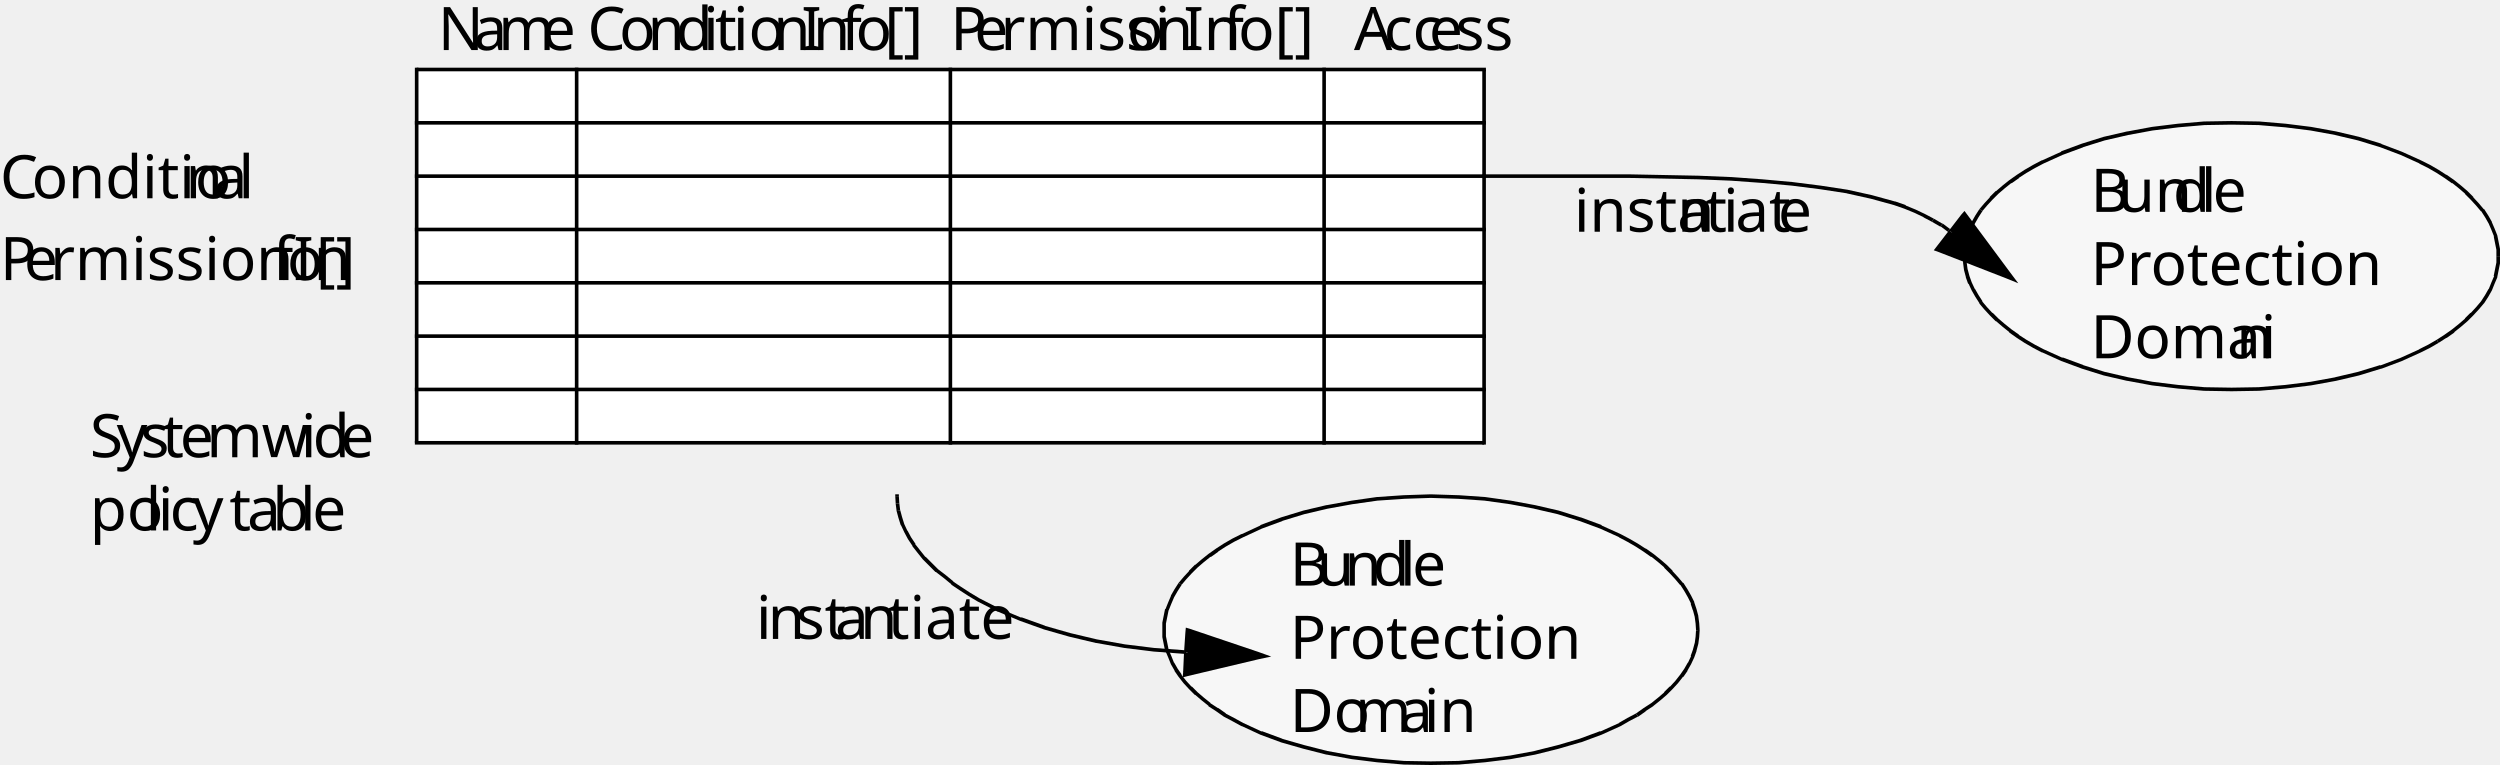
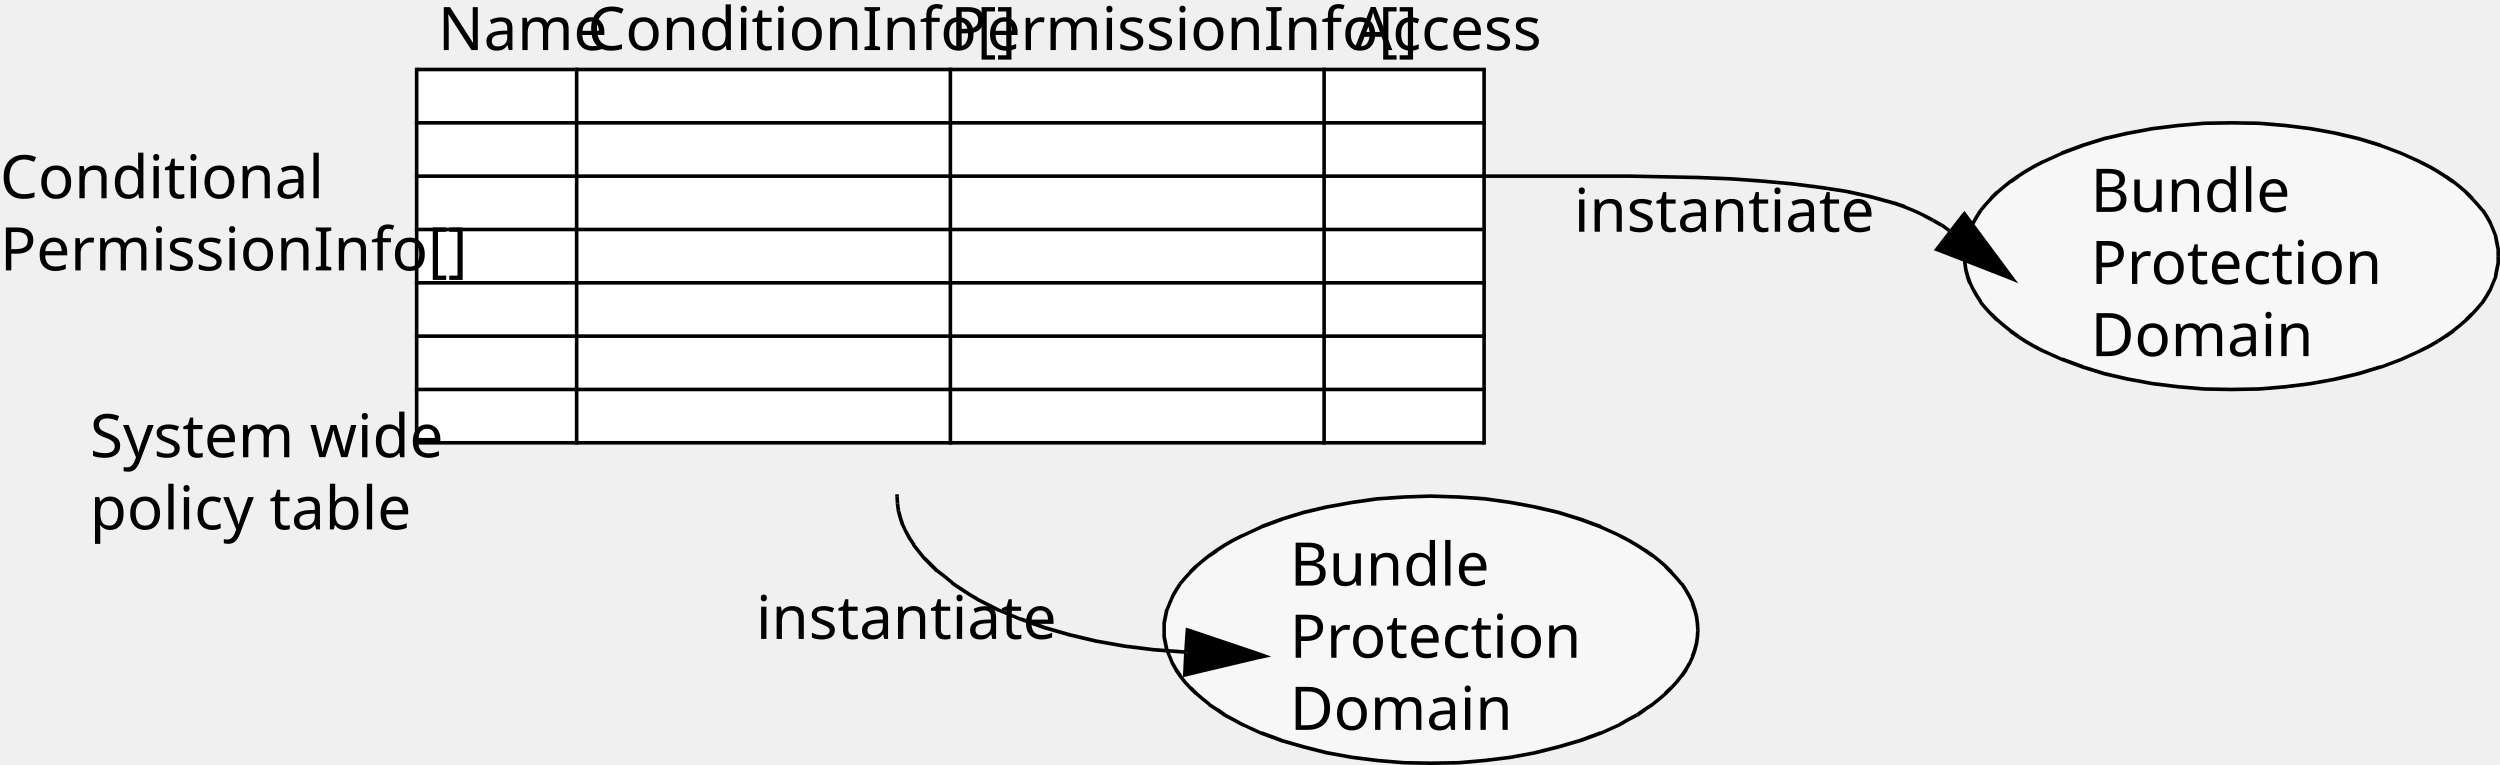
- <svg xmlns="http://www.w3.org/2000/svg" version="1.1" id="Layer_1" x="0px" y="0px" width="331.919px" height="101.567px" viewBox="0 0 331.919 101.567" style="enable-background:new 0 0 331.919 101.567;" xml:space="preserve">
-   <rect x="55.32" y="9.228" style="fill:#FFFFFF;" width="141.72" height="49.56" />
+ <svg xmlns="http://www.w3.org/2000/svg" version="1.1" id="Layer_1" x="0px" y="0px" width="331.918px" height="101.566px" viewBox="0 0 331.918 101.566" enable-background="new 0 0 331.918 101.566" xml:space="preserve">
+   <rect x="55.32" y="9.228" fill="#FFFFFF" width="141.72" height="49.561" />
  <rect x="55.32" y="8.987" width="141.96" height="0.48" />
-   <rect x="196.799" y="9.228" width="0.48" height="49.8" />
-   <rect x="55.08" y="58.547" width="141.96" height="0.48" />
-   <rect x="55.08" y="8.987" width="0.48" height="49.8" />
+   <rect x="196.799" y="9.228" width="0.479" height="49.8" />
+   <rect x="55.08" y="58.547" width="141.959" height="0.479" />
+   <rect x="55.08" y="8.987" width="0.48" height="49.801" />
  <rect x="125.939" y="8.987" width="0.48" height="0.24" />
  <rect x="125.939" y="9.228" width="0.48" height="49.8" />
  <rect x="55.08" y="16.067" width="0.24" height="0.48" />
  <rect x="55.32" y="16.067" width="141.96" height="0.48" />
  <rect x="55.08" y="23.147" width="0.24" height="0.48" />
  <rect x="55.32" y="23.147" width="141.96" height="0.48" />
  <rect x="55.08" y="30.228" width="0.24" height="0.48" />
  <rect x="55.32" y="30.228" width="141.96" height="0.48" />
  <rect x="55.08" y="37.308" width="0.24" height="0.48" />
  <rect x="55.32" y="37.308" width="141.96" height="0.48" />
  <rect x="55.08" y="44.387" width="0.24" height="0.48" />
  <rect x="55.32" y="44.387" width="141.96" height="0.48" />
  <rect x="55.08" y="51.467" width="0.24" height="0.48" />
  <rect x="55.32" y="51.467" width="141.96" height="0.48" />
-   <text transform="matrix(1 0 0 1 126.1797 6.6475)">
-     <tspan x="0" y="0" style="font-family:'ProductusBook'; font-size:7.98;">P</tspan>
-     <tspan x="3.184" y="0" style="font-family:'ProductusBook'; font-size:7.98;">e</tspan>
-     <tspan x="6.671" y="0" style="font-family:'ProductusBook'; font-size:7.98;">rmissi</tspan>
-     <tspan x="23.453" y="0" style="font-family:'ProductusBook'; font-size:7.98;">o</tspan>
-     <tspan x="27.292" y="0" style="font-family:'ProductusBook'; font-size:7.98;">n</tspan>
-     <tspan x="30.954" y="0" style="font-family:'ProductusBook'; font-size:7.98;">In</tspan>
-     <tspan x="36.221" y="0" style="font-family:'ProductusBook'; font-size:7.98;">f</tspan>
-     <tspan x="38.208" y="0" style="font-family:'ProductusBook'; font-size:7.98;">o[]</tspan>
+   <text transform="matrix(1 0 0 1 126.1797 6.6477)" font-family="'ProductusBook'" font-size="7.98">PermissionInfo[]</text>
+   <text transform="matrix(1 0 0 1 77.9995 6.6477)" font-family="'ProductusBook'" font-size="7.98">ConditionInfo[]</text>
+   <text transform="matrix(1 0 0 1 0 26.3274)" enable-background="new    ">
+     <tspan x="0" y="0" font-family="'ProductusBook'" font-size="7.98">Conditional</tspan>
+     <tspan x="0" y="9.576" font-family="'ProductusBook'" font-size="7.98">PermissionInfo[]</tspan>
  </text>
-   <text transform="matrix(1 0 0 1 77.9995 6.6475)">
-     <tspan x="0" y="0" style="font-family:'ProductusBook'; font-size:7.98;">C</tspan>
-     <tspan x="4.206" y="0" style="font-family:'ProductusBook'; font-size:7.98;">o</tspan>
-     <tspan x="7.988" y="0" style="font-family:'ProductusBook'; font-size:7.98;">n</tspan>
-     <tspan x="11.707" y="0" style="font-family:'ProductusBook'; font-size:7.98;">d</tspan>
-     <tspan x="15.369" y="0" style="font-family:'ProductusBook'; font-size:7.98;">i</tspan>
-     <tspan x="16.934" y="0" style="font-family:'ProductusBook'; font-size:7.98;">t</tspan>
-     <tspan x="19.327" y="0" style="font-family:'ProductusBook'; font-size:7.98;">io</tspan>
-     <tspan x="24.674" y="0" style="font-family:'ProductusBook'; font-size:7.98;">n</tspan>
-     <tspan x="28.393" y="0" style="font-family:'ProductusBook'; font-size:7.98;">I</tspan>
-     <tspan x="29.957" y="0" style="font-family:'ProductusBook'; font-size:7.98;">n</tspan>
-     <tspan x="33.675" y="0" style="font-family:'ProductusBook'; font-size:7.98;">f</tspan>
-     <tspan x="35.598" y="0" style="font-family:'ProductusBook'; font-size:7.98;">o</tspan>
-     <tspan x="39.421" y="0" style="font-family:'ProductusBook'; font-size:7.98;">[</tspan>
-     <tspan x="41.942" y="0" style="font-family:'ProductusBook'; font-size:7.98;">]</tspan>
+   <polyline fill="#F7F7F7" points="331.678,34.007 331.678,33.107 331.321,31.308 330.959,30.407 330.6,29.567 330.12,28.728   329.581,27.887 328.918,27.107 328.2,26.327 327.418,25.547 326.581,24.827 325.678,24.107 324.661,23.387 323.639,22.728   322.5,22.067 321.299,21.467 318.78,20.327 316.081,19.308 313.139,18.407 310.081,17.688 306.78,17.087 303.418,16.667   299.879,16.367 296.28,16.308 292.62,16.367 289.14,16.667 285.719,17.087 282.48,17.688 279.36,18.407 276.48,19.308   273.719,20.327 271.2,21.467 270.06,22.067 268.918,22.728 267.9,23.387 266.879,24.107 265.98,24.827 265.14,25.547 264.36,26.327   263.64,27.107 262.98,27.887 262.44,28.728 261.959,29.567 261.54,30.407 261.241,31.308 261,32.208 260.879,33.107 260.82,34.007   260.879,34.907 261,35.808 261.241,36.708 261.54,37.547 261.959,38.448 262.44,39.287 262.98,40.127 263.64,40.907 264.36,41.688   265.14,42.467 265.98,43.188 266.879,43.907 267.9,44.627 268.918,45.287 270.06,45.948 271.2,46.547 273.719,47.688 276.48,48.708   279.36,49.607 282.48,50.327 285.719,50.927 289.14,51.347 292.62,51.647 296.28,51.708 299.879,51.647 303.418,51.347   306.78,50.927 310.081,50.327 313.139,49.607 316.081,48.708 318.78,47.688 321.299,46.547 322.5,45.948 323.639,45.287   324.661,44.627 325.678,43.907 326.581,43.188 327.418,42.467 328.2,41.688 328.918,40.907 329.581,40.127 330.12,39.287   330.6,38.448 330.959,37.547 331.321,36.708 331.678,34.907 331.678,34.007 " />
+   <polyline points="331.44,34.007 331.44,33.107 331.44,33.167 331.081,31.367 331.139,31.427 330.78,30.527 330.418,29.688   329.94,28.847 329.401,28.007 329.401,28.067 328.741,27.287 328.02,26.507 327.241,25.728 327.299,25.728 326.459,25.007   325.559,24.287 325.559,24.347 324.54,23.627 323.52,22.967 322.379,22.308 321.178,21.708 321.241,21.708 318.719,20.567   316.02,19.547 313.081,18.647 310.02,17.927 310.081,17.927 306.78,17.327 303.418,16.907 299.879,16.607 296.28,16.547   292.62,16.607 292.679,16.607 289.2,16.907 285.78,17.327 282.54,17.927 279.418,18.647 276.54,19.547 276.6,19.547 273.838,20.567   271.32,21.708 270.179,22.308 269.04,22.967 268.02,23.627 268.081,23.627 267.06,24.347 267.06,24.287 266.161,25.007   265.32,25.728 264.54,26.507 263.82,27.287 263.161,28.067 263.219,28.007 262.799,27.768 263.459,26.987 264.179,26.208   264.179,26.147 264.959,25.367 265.02,25.367 265.86,24.647 266.758,23.927 267.78,23.208 268.799,22.547 269.94,21.887   271.081,21.287 271.14,21.287 273.661,20.147 273.661,20.087 276.418,19.067 279.299,18.167 282.418,17.448 282.48,17.448   285.719,16.847 289.14,16.427 292.62,16.127 296.28,16.067 299.879,16.127 299.94,16.127 303.48,16.427 306.838,16.847   310.139,17.448 313.2,18.167 316.139,19.067 316.2,19.127 318.901,20.147 321.418,21.287 322.62,21.887 323.758,22.547   324.78,23.208 324.838,23.208 325.86,23.927 326.758,24.647 327.6,25.367 328.379,26.147 328.379,26.208 329.1,26.987   329.758,27.768 329.821,27.768 330.36,28.607 330.838,29.448 330.838,29.507 331.2,30.347 331.559,31.248 331.918,33.047   331.918,34.007 " />
+   <polyline points="263.219,28.007 262.679,28.847 262.2,29.688 261.78,30.527 261.48,31.427 261.48,31.367 261.241,32.268   261.12,33.167 261.06,34.067 261.06,34.007 261.12,34.907 261.241,35.808 261.241,35.748 261.48,36.647 261.78,37.487 262.2,38.387   262.2,38.327 262.679,39.167 263.219,40.007 263.161,40.007 263.82,40.787 264.54,41.567 264.54,41.507 265.32,42.287   266.161,43.007 267.06,43.728 268.081,44.448 268.02,44.448 269.04,45.107 270.179,45.768 271.32,46.367 273.838,47.507   273.838,47.448 276.6,48.467 276.54,48.467 279.418,49.367 282.54,50.087 285.78,50.688 289.2,51.107 292.679,51.407 292.62,51.407   296.28,51.467 299.879,51.407 303.418,51.107 306.78,50.688 310.081,50.087 310.02,50.087 313.081,49.367 316.02,48.467   316.02,48.527 318.719,47.507 321.241,46.367 321.178,46.367 322.379,45.768 323.52,45.107 323.758,45.527 322.62,46.188   321.418,46.787 318.901,47.927 316.2,48.948 316.139,48.948 313.2,49.847 310.139,50.567 306.838,51.167 303.48,51.587   299.94,51.887 299.879,51.887 296.28,51.948 292.62,51.887 289.14,51.587 285.719,51.167 282.48,50.567 282.418,50.567   279.299,49.847 276.418,48.948 273.661,47.927 271.14,46.787 271.081,46.787 269.94,46.188 268.799,45.527 267.78,44.867   266.758,44.147 266.758,44.087 265.86,43.367 265.02,42.647 264.959,42.647 264.179,41.867 263.459,41.087 262.799,40.308   262.799,40.248 262.258,39.407 261.78,38.567 261.36,37.667 261.299,37.667 261,36.827 261,36.768 260.758,35.867 260.64,34.967   260.581,34.067 260.581,34.007 260.64,33.107 260.758,32.208 260.758,32.147 261,31.248 261.299,30.347 261.36,30.287   261.78,29.448 262.258,28.607 262.799,27.768 " />
+   <polyline points="323.52,45.107 324.54,44.448 325.559,43.728 326.459,43.007 327.299,42.287 327.241,42.287 328.02,41.507   328.02,41.567 328.741,40.787 329.401,40.007 329.94,39.167 330.418,38.327 330.418,38.387 330.78,37.487 331.139,36.647   331.081,36.647 331.44,34.847 331.44,34.907 331.44,34.007 331.918,34.007 331.918,34.967 331.559,36.768 331.559,36.827   331.2,37.667 330.838,38.567 330.36,39.407 329.821,40.248 329.758,40.308 329.1,41.087 328.379,41.867 327.6,42.647   326.758,43.367 325.86,44.087 325.86,44.147 324.838,44.867 324.78,44.867 323.758,45.527 " />
+   <polyline points="258.78,30.587 260.4,28.487 260.82,28.007 261.179,28.487 266.879,36.167 267.959,37.607 266.338,36.948   257.4,33.467 256.741,33.228 257.161,32.688 257.7,32.507 266.64,35.987 266.338,36.948 266.1,36.768 260.4,29.087 261.179,28.487   261.179,29.087 259.56,31.188 " />
+   <polyline points="257.161,32.688 258.78,30.587 259.56,31.188 257.94,33.287 " />
+   <polyline points="259.14,30.887 260.758,28.787 266.459,36.467 257.52,32.987 " />
+   <rect x="196.799" y="23.147" width="0.24" height="0.48" />
+   <polyline points="197.04,23.147 216.418,23.147 225.48,23.327 229.799,23.507 229.86,23.507 234,23.808 237.959,24.167   241.741,24.647 245.28,25.188 248.52,25.907 251.581,26.748 251.64,26.748 253.02,27.228 253.02,27.287 254.338,27.827   255.6,28.427 256.741,29.027 256.5,29.448 255.36,28.847 255.418,28.847 254.161,28.248 252.838,27.708 251.459,27.228   248.4,26.387 245.161,25.667 245.219,25.667 241.679,25.127 237.9,24.647 233.94,24.287 229.799,23.987 225.48,23.808   216.418,23.627 197.04,23.627 " />
+   <polyline points="256.741,29.027 257.879,29.688 257.94,29.688 257.64,30.047 257.64,30.107 256.5,29.448 " />
+   <polyline points="258.9,30.407 259.081,30.527 258.78,30.887 258.6,30.768 " />
+   <polyline points="257.94,29.688 257.64,30.047 258.6,30.768 258.9,30.407 " />
+   <text transform="matrix(1 0 0 1 277.5601 28.1272)" enable-background="new    ">
+     <tspan x="0" y="0" font-family="'ProductusBook'" font-size="7.98">Bundle</tspan>
+     <tspan x="0" y="9.576" font-family="'ProductusBook'" font-size="7.98">Protection</tspan>
+     <tspan x="0" y="19.152" font-family="'ProductusBook'" font-size="7.98">Domain</tspan>
  </text>
-   <text transform="matrix(1 0 0 1 0 26.3276)">
-     <tspan x="0" y="0" style="font-family:'ProductusBook'; font-size:7.98;">C</tspan>
-     <tspan x="4.206" y="0" style="font-family:'ProductusBook'; font-size:7.98;">onditio</tspan>
-     <tspan x="24.65" y="0" style="font-family:'ProductusBook'; font-size:7.98;">n</tspan>
-     <tspan x="28.369" y="0" style="font-family:'ProductusBook'; font-size:7.98;">a</tspan>
-     <tspan x="31.672" y="0" style="font-family:'ProductusBook'; font-size:7.98;">l</tspan>
-   </text>
-   <text transform="matrix(1 0 0 1 0 37.1875)">
-     <tspan x="0" y="0" style="font-family:'ProductusBook'; font-size:7.98;">P</tspan>
-     <tspan x="3.184" y="0" style="font-family:'ProductusBook'; font-size:7.98;">e</tspan>
-     <tspan x="6.671" y="0" style="font-family:'ProductusBook'; font-size:7.98;">rmissionIn</tspan>
-     <tspan x="36.181" y="0" style="font-family:'ProductusBook'; font-size:7.98;">f</tspan>
-     <tspan x="38.104" y="0" style="font-family:'ProductusBook'; font-size:7.98;">o</tspan>
-     <tspan x="41.942" y="0" style="font-family:'ProductusBook'; font-size:7.98;">[]</tspan>
-   </text>
-   <polyline style="fill-rule:evenodd;clip-rule:evenodd;fill:#F7F7F7;" points="331.679,34.007 331.679,33.107 331.32,31.308   330.959,30.407 330.6,29.567 330.12,28.728 329.58,27.887 328.919,27.107 328.2,26.327 327.419,25.547 326.58,24.827   325.679,24.107 324.66,23.387 323.64,22.728 322.5,22.067 321.299,21.467 318.78,20.327 316.08,19.308 313.14,18.407 310.08,17.688   306.78,17.087 303.419,16.667 299.879,16.367 296.28,16.308 292.62,16.367 289.14,16.667 285.719,17.087 282.48,17.688   279.36,18.407 276.48,19.308 273.719,20.327 271.2,21.467 270.06,22.067 268.919,22.728 267.9,23.387 266.879,24.107 265.98,24.827   265.14,25.547 264.36,26.327 263.64,27.107 262.98,27.887 262.44,28.728 261.959,29.567 261.54,30.407 261.24,31.308 261,32.208   260.879,33.107 260.82,34.007 260.879,34.907 261,35.808 261.24,36.708 261.54,37.547 261.959,38.447 262.44,39.287 262.98,40.127   263.64,40.907 264.36,41.688 265.14,42.467 265.98,43.188 266.879,43.907 267.9,44.627 268.919,45.287 270.06,45.947 271.2,46.547   273.719,47.688 276.48,48.708 279.36,49.607 282.48,50.327 285.719,50.927 289.14,51.347 292.62,51.647 296.28,51.708   299.879,51.647 303.419,51.347 306.78,50.927 310.08,50.327 313.14,49.607 316.08,48.708 318.78,47.688 321.299,46.547   322.5,45.947 323.64,45.287 324.66,44.627 325.679,43.907 326.58,43.188 327.419,42.467 328.2,41.688 328.919,40.907 329.58,40.127   330.12,39.287 330.6,38.447 330.959,37.547 331.32,36.708 331.679,34.907 331.679,34.007 " />
-   <polyline points="331.44,34.007 331.44,33.107 331.44,33.167 331.08,31.367 331.14,31.427 330.78,30.527 330.419,29.688   329.94,28.847 329.4,28.007 329.4,28.067 328.74,27.287 328.02,26.507 327.24,25.728 327.299,25.728 326.459,25.007 325.56,24.287   325.56,24.347 324.54,23.627 323.52,22.967 322.379,22.308 321.179,21.708 321.24,21.708 318.719,20.567 316.02,19.547   313.08,18.647 310.02,17.927 310.08,17.927 306.78,17.327 303.419,16.907 299.879,16.607 296.28,16.547 292.62,16.607   292.679,16.607 289.2,16.907 285.78,17.327 282.54,17.927 279.419,18.647 276.54,19.547 276.6,19.547 273.839,20.567 271.32,21.708   270.179,22.308 269.04,22.967 268.02,23.627 268.08,23.627 267.06,24.347 267.06,24.287 266.16,25.007 265.32,25.728 264.54,26.507   263.82,27.287 263.16,28.067 263.219,28.007 262.799,27.768 263.459,26.987 264.179,26.208 264.179,26.147 264.959,25.367   265.02,25.367 265.86,24.647 266.759,23.927 267.78,23.208 268.799,22.547 269.94,21.887 271.08,21.287 271.14,21.287   273.66,20.147 273.66,20.087 276.419,19.067 279.299,18.167 282.419,17.447 282.48,17.447 285.719,16.847 289.14,16.427   292.62,16.127 296.28,16.067 299.879,16.127 299.94,16.127 303.48,16.427 306.839,16.847 310.14,17.447 313.2,18.167 316.14,19.067   316.2,19.127 318.9,20.147 321.419,21.287 322.62,21.887 323.759,22.547 324.78,23.208 324.839,23.208 325.86,23.927   326.759,24.647 327.6,25.367 328.379,26.147 328.379,26.208 329.1,26.987 329.759,27.768 329.82,27.768 330.36,28.607   330.839,29.447 330.839,29.507 331.2,30.347 331.56,31.248 331.919,33.047 331.919,34.007 " />
-   <polyline points="263.219,28.007 262.679,28.847 262.2,29.688 261.78,30.527 261.48,31.427 261.48,31.367 261.24,32.268   261.12,33.167 261.06,34.067 261.06,34.007 261.12,34.907 261.24,35.808 261.24,35.748 261.48,36.647 261.78,37.487 262.2,38.387   262.2,38.327 262.679,39.167 263.219,40.007 263.16,40.007 263.82,40.787 264.54,41.567 264.54,41.507 265.32,42.287 266.16,43.007   267.06,43.728 268.08,44.447 268.02,44.447 269.04,45.107 270.179,45.768 271.32,46.367 273.839,47.507 273.839,47.447   276.6,48.467 276.54,48.467 279.419,49.367 282.54,50.087 285.78,50.688 289.2,51.107 292.679,51.407 292.62,51.407 296.28,51.467   299.879,51.407 303.419,51.107 306.78,50.688 310.08,50.087 310.02,50.087 313.08,49.367 316.02,48.467 316.02,48.527   318.719,47.507 321.24,46.367 321.179,46.367 322.379,45.768 323.52,45.107 323.759,45.527 322.62,46.188 321.419,46.787   318.9,47.927 316.2,48.947 316.14,48.947 313.2,49.847 310.14,50.567 306.839,51.167 303.48,51.587 299.94,51.887 299.879,51.887   296.28,51.947 292.62,51.887 289.14,51.587 285.719,51.167 282.48,50.567 282.419,50.567 279.299,49.847 276.419,48.947   273.66,47.927 271.14,46.787 271.08,46.787 269.94,46.188 268.799,45.527 267.78,44.867 266.759,44.147 266.759,44.087   265.86,43.367 265.02,42.647 264.959,42.647 264.179,41.867 263.459,41.087 262.799,40.308 262.799,40.248 262.259,39.407   261.78,38.567 261.36,37.667 261.299,37.667 261,36.827 261,36.768 260.759,35.867 260.64,34.967 260.58,34.067 260.58,34.007   260.64,33.107 260.759,32.208 260.759,32.147 261,31.248 261.299,30.347 261.36,30.287 261.78,29.447 262.259,28.607   262.799,27.768 " />
-   <polyline points="323.52,45.107 324.54,44.447 325.56,43.728 326.459,43.007 327.299,42.287 327.24,42.287 328.02,41.507   328.02,41.567 328.74,40.787 329.4,40.007 329.94,39.167 330.419,38.327 330.419,38.387 330.78,37.487 331.14,36.647 331.08,36.647   331.44,34.847 331.44,34.907 331.44,34.007 331.919,34.007 331.919,34.967 331.56,36.768 331.56,36.827 331.2,37.667   330.839,38.567 330.36,39.407 329.82,40.248 329.759,40.308 329.1,41.087 328.379,41.867 327.6,42.647 326.759,43.367   325.86,44.087 325.86,44.147 324.839,44.867 324.78,44.867 323.759,45.527 " />
-   <polyline points="258.78,30.587 260.4,28.487 260.82,28.007 261.179,28.487 266.879,36.167 267.959,37.607 266.339,36.947   257.4,33.467 256.74,33.228 257.16,32.688 257.7,32.507 266.64,35.987 266.339,36.947 266.1,36.768 260.4,29.087 261.179,28.487   261.179,29.087 259.56,31.188 " />
-   <polyline points="257.16,32.688 258.78,30.587 259.56,31.188 257.94,33.287 " />
-   <polyline style="fill-rule:evenodd;clip-rule:evenodd;" points="259.14,30.887 260.759,28.787 266.459,36.467 257.52,32.987 " />
-   <rect x="196.799" y="23.147" width="0.24" height="0.48" />
-   <polyline points="197.04,23.147 216.419,23.147 225.48,23.327 229.799,23.507 229.86,23.507 234,23.808 237.959,24.167   241.74,24.647 245.28,25.188 248.52,25.907 251.58,26.748 251.64,26.748 253.02,27.228 253.02,27.287 254.339,27.827 255.6,28.427   256.74,29.027 256.5,29.447 255.36,28.847 255.419,28.847 254.16,28.248 252.839,27.708 251.459,27.228 248.4,26.387 245.16,25.667   245.219,25.667 241.679,25.127 237.9,24.647 233.94,24.287 229.799,23.987 225.48,23.808 216.419,23.627 197.04,23.627 " />
-   <polyline points="256.74,29.027 257.879,29.688 257.94,29.688 257.64,30.047 257.64,30.107 256.5,29.447 " />
-   <polyline points="258.9,30.407 259.08,30.527 258.78,30.887 258.6,30.768 " />
-   <polyline points="257.94,29.688 257.64,30.047 258.6,30.768 258.9,30.407 " />
-   <text transform="matrix(1 0 0 1 277.5601 28.1274)">
-     <tspan x="0" y="0" style="font-family:'ProductusBook'; font-size:7.98;">B</tspan>
-     <tspan x="3.599" y="0" style="font-family:'ProductusBook'; font-size:7.98;">un</tspan>
-     <tspan x="10.94" y="0" style="font-family:'ProductusBook'; font-size:7.98;">d</tspan>
-     <tspan x="14.659" y="0" style="font-family:'ProductusBook'; font-size:7.98;">l</tspan>
-     <tspan x="16.215" y="0" style="font-family:'ProductusBook'; font-size:7.98;">e</tspan>
-   </text>
-   <text transform="matrix(1 0 0 1 277.5601 37.8472)" style="font-family:'ProductusBook'; font-size:7.98;">Protection</text>
-   <text transform="matrix(1 0 0 1 277.5601 47.5669)">
-     <tspan x="0" y="0" style="font-family:'ProductusBook'; font-size:7.98;">Domai</tspan>
-     <tspan x="19.359" y="0" style="font-family:'ProductusBook'; font-size:7.98;">n</tspan>
-   </text>
-   <polyline style="fill-rule:evenodd;clip-rule:evenodd;fill:#F7F7F7;" points="225.419,83.627 225.36,82.728 225.24,81.827   225,80.928 224.7,80.027 224.28,79.188 223.799,78.348 223.259,77.508 222.6,76.728 221.879,75.947 221.1,75.167 220.259,74.447   219.36,73.728 218.339,73.008 217.32,72.348 216.179,71.688 215.04,71.087 212.52,69.947 209.759,68.928 206.879,68.027   203.759,67.308 200.52,66.707 197.1,66.228 193.62,65.987 189.959,65.867 186.36,65.987 182.82,66.228 179.459,66.707   176.16,67.308 173.1,68.027 170.16,68.928 167.4,69.947 164.94,71.087 163.74,71.688 162.6,72.348 161.58,73.008 160.56,73.728   159.66,74.447 158.82,75.167 158.04,75.947 157.32,76.728 156.66,77.508 156.12,78.348 155.64,79.188 155.28,80.027 154.919,80.928   154.56,82.728 154.56,84.527 154.919,86.327 155.28,87.167 155.64,88.067 156.12,88.907 156.66,89.688 157.32,90.527 158.04,91.308   158.82,92.087 159.66,92.808 160.56,93.527 161.58,94.188 162.6,94.907 163.74,95.508 164.94,96.167 167.4,97.308 170.16,98.327   173.1,99.167 176.16,99.947 179.459,100.547 182.82,100.968 186.36,101.268 189.959,101.327 193.62,101.268 197.1,100.968   200.52,100.547 203.759,99.947 206.879,99.167 209.759,98.327 212.52,97.308 215.04,96.167 216.179,95.508 217.32,94.907   218.339,94.188 219.36,93.527 220.259,92.808 221.1,92.087 221.879,91.308 222.6,90.527 223.259,89.688 223.799,88.907   224.28,88.067 224.7,87.167 225,86.327 225.24,85.428 225.36,84.527 225.419,83.627 " />
-   <polyline points="225.179,83.688 225.12,82.787 225,81.888 224.759,80.987 224.759,81.047 224.459,80.147 224.52,80.147   224.1,79.308 223.62,78.468 223.08,77.627 223.08,77.688 222.419,76.907 221.7,76.127 220.919,75.348 220.98,75.348 220.14,74.627   219.24,73.907 219.24,73.968 218.219,73.247 217.2,72.587 216.06,71.928 214.919,71.327 214.98,71.327 212.459,70.188 209.7,69.167   206.82,68.268 203.7,67.547 203.759,67.547 200.52,66.947 197.1,66.468 193.62,66.228 189.959,66.107 186.36,66.228 186.419,66.228   182.879,66.468 179.52,66.947 176.219,67.547 173.16,68.268 170.219,69.167 170.28,69.167 167.52,70.188 165.06,71.327   163.86,71.928 162.719,72.587 161.7,73.247 161.759,73.247 160.74,73.968 160.74,73.907 159.839,74.627 159,75.348 158.219,76.127   157.5,76.907 156.839,77.688 156.9,77.627 156.48,77.388 157.14,76.607 157.86,75.827 157.86,75.768 158.64,74.987 158.7,74.987   159.54,74.268 160.44,73.547 161.459,72.827 162.48,72.167 163.62,71.508 164.82,70.907 164.879,70.907 167.339,69.768   167.339,69.707 170.1,68.688 173.04,67.787 176.1,67.067 176.16,67.067 179.459,66.468 182.82,65.987 186.36,65.747 189.959,65.627   193.62,65.747 193.679,65.747 197.16,65.987 200.58,66.468 203.82,67.067 206.94,67.787 209.82,68.688 209.879,68.688   212.64,69.707 212.64,69.768 215.16,70.907 216.299,71.508 217.44,72.167 218.459,72.827 218.52,72.827 219.54,73.547   220.44,74.268 221.28,74.987 222.06,75.768 222.06,75.827 222.78,76.607 223.44,77.388 223.5,77.388 224.04,78.228 224.52,79.067   224.94,79.907 224.94,79.968 225.24,80.867 225.48,81.768 225.48,81.827 225.6,82.728 225.66,83.627 " />
-   <polyline points="156.9,77.627 156.36,78.468 155.879,79.308 155.52,80.147 155.16,81.047 155.16,80.987 154.799,82.787   154.799,82.728 154.799,84.527 154.799,84.468 155.16,86.268 155.52,87.107 155.879,88.008 155.879,87.947 156.36,88.787   156.9,89.567 156.839,89.567 157.5,90.407 158.219,91.188 158.219,91.127 159,91.907 159.839,92.627 160.74,93.348 160.679,93.348   161.7,94.008 161.759,94.008 162.78,94.728 162.719,94.728 163.86,95.327 165.06,95.987 167.52,97.127 167.52,97.067 170.28,98.087   170.219,98.087 173.16,98.928 176.219,99.707 179.52,100.308 182.879,100.728 186.419,101.027 186.36,101.027 189.959,101.087   193.62,101.027 197.1,100.728 200.52,100.308 203.759,99.707 203.7,99.707 206.82,98.928 209.7,98.087 212.459,97.067   212.459,97.127 214.98,95.987 214.919,95.987 216.06,95.327 217.2,94.728 217.5,95.147 217.44,95.147 216.299,95.747 215.16,96.407   212.64,97.547 209.879,98.567 209.82,98.567 206.94,99.407 203.82,100.188 200.58,100.787 197.16,101.207 193.679,101.508   193.62,101.508 189.959,101.567 186.36,101.508 182.82,101.207 179.459,100.787 176.16,100.188 176.1,100.188 173.04,99.407   170.1,98.567 167.339,97.547 164.879,96.407 164.82,96.407 163.62,95.747 162.48,95.147 161.459,94.428 160.44,93.768   160.44,93.707 159.54,92.987 158.7,92.268 158.64,92.268 157.86,91.487 157.14,90.707 156.48,89.867 155.94,89.087 155.94,89.027   155.459,88.188 155.1,87.287 154.74,86.447 154.679,86.388 154.32,84.587 154.32,82.667 154.679,80.867 154.74,80.867 155.1,79.968   155.459,79.127 155.459,79.067 155.94,78.228 156.48,77.388 " />
-   <polyline points="217.2,94.728 218.219,94.008 219.24,93.348 220.14,92.627 220.98,91.907 220.919,91.907 221.7,91.127   221.7,91.188 222.419,90.407 223.08,89.567 223.62,88.787 224.1,87.947 224.1,88.008 224.52,87.107 224.459,87.107 224.759,86.268   225,85.367 225,85.428 225.12,84.527 225.179,83.627 225.179,83.688 225.66,83.627 225.66,83.688 225.6,84.587 225.48,85.487   225.24,86.388 225.24,86.447 224.94,87.287 224.52,88.188 224.04,89.027 224.04,89.087 223.5,89.867 223.44,89.867 222.78,90.707   222.06,91.487 221.28,92.268 220.44,92.987 219.54,93.707 219.48,93.768 218.459,94.428 218.52,94.428 217.5,95.147 " />
-   <text transform="matrix(1 0 0 1 171.2397 77.7471)">
-     <tspan x="0" y="0" style="font-family:'ProductusBook'; font-size:7.98;">B</tspan>
-     <tspan x="3.606" y="0" style="font-family:'ProductusBook'; font-size:7.98;">u</tspan>
-     <tspan x="7.27" y="0" style="font-family:'ProductusBook'; font-size:7.98;">n</tspan>
-     <tspan x="10.988" y="0" style="font-family:'ProductusBook'; font-size:7.98;">d</tspan>
-     <tspan x="14.651" y="0" style="font-family:'ProductusBook'; font-size:7.98;">l</tspan>
-     <tspan x="16.255" y="0" style="font-family:'ProductusBook'; font-size:7.98;">e</tspan>
-   </text>
-   <text transform="matrix(1 0 0 1 171.2397 87.4668)" style="font-family:'ProductusBook'; font-size:7.98;">Protection</text>
-   <text transform="matrix(1 0 0 1 171.2397 97.1865)">
-     <tspan x="0" y="0" style="font-family:'ProductusBook'; font-size:7.98;">Do</tspan>
-     <tspan x="8.69" y="0" style="font-family:'ProductusBook'; font-size:7.98;">m</tspan>
-     <tspan x="14.508" y="0" style="font-family:'ProductusBook'; font-size:7.98;">a</tspan>
-     <tspan x="17.812" y="0" style="font-family:'ProductusBook'; font-size:7.98;">in</tspan>
+   <polyline fill="#F7F7F7" points="225.418,83.627 225.36,82.728 225.241,81.827 225,80.928 224.7,80.027 224.28,79.188   223.799,78.348 223.258,77.508 222.6,76.728 221.879,75.948 221.1,75.167 220.258,74.448 219.36,73.728 218.338,73.008   217.32,72.348 216.179,71.688 215.04,71.087 212.52,69.948 209.758,68.928 206.879,68.027 203.758,67.308 200.52,66.707   197.1,66.228 193.62,65.987 189.959,65.867 186.36,65.987 182.82,66.228 179.459,66.707 176.161,67.308 173.1,68.027   170.161,68.928 167.4,69.948 164.94,71.087 163.74,71.688 162.6,72.348 161.58,73.008 160.56,73.728 159.66,74.448 158.82,75.167   158.04,75.948 157.32,76.728 156.66,77.508 156.12,78.348 155.64,79.188 155.28,80.027 154.919,80.928 154.56,82.728 154.56,84.527   154.919,86.327 155.28,87.167 155.64,88.067 156.12,88.907 156.66,89.688 157.32,90.527 158.04,91.308 158.82,92.087 159.66,92.808   160.56,93.527 161.58,94.188 162.6,94.907 163.74,95.508 164.94,96.167 167.4,97.308 170.161,98.327 173.1,99.167 176.161,99.948   179.459,100.547 182.82,100.968 186.36,101.268 189.959,101.327 193.62,101.268 197.1,100.968 200.52,100.547 203.758,99.948   206.879,99.167 209.758,98.327 212.52,97.308 215.04,96.167 216.179,95.508 217.32,94.907 218.338,94.188 219.36,93.527   220.258,92.808 221.1,92.087 221.879,91.308 222.6,90.527 223.258,89.688 223.799,88.907 224.28,88.067 224.7,87.167 225,86.327   225.241,85.428 225.36,84.527 225.418,83.627 " />
+   <polyline points="225.179,83.688 225.12,82.787 225,81.888 224.758,80.987 224.758,81.047 224.459,80.147 224.52,80.147   224.1,79.308 223.62,78.468 223.081,77.627 223.081,77.688 222.418,76.907 221.7,76.127 220.918,75.348 220.98,75.348   220.14,74.627 219.241,73.907 219.241,73.968 218.219,73.247 217.2,72.587 216.06,71.928 214.918,71.327 214.98,71.327   212.459,70.188 209.7,69.167 206.82,68.268 203.7,67.547 203.758,67.547 200.52,66.948 197.1,66.468 193.62,66.228 189.959,66.107   186.36,66.228 186.418,66.228 182.879,66.468 179.52,66.948 176.219,67.547 173.161,68.268 170.219,69.167 170.28,69.167   167.52,70.188 165.06,71.327 163.86,71.928 162.719,72.587 161.7,73.247 161.759,73.247 160.74,73.968 160.74,73.907   159.839,74.627 159,75.348 158.219,76.127 157.5,76.907 156.839,77.688 156.9,77.627 156.48,77.388 157.14,76.607 157.86,75.827   157.86,75.768 158.64,74.987 158.7,74.987 159.54,74.268 160.44,73.547 161.459,72.827 162.48,72.167 163.62,71.508 164.82,70.907   164.879,70.907 167.338,69.768 167.338,69.707 170.1,68.688 173.04,67.787 176.1,67.067 176.161,67.067 179.459,66.468   182.82,65.987 186.36,65.747 189.959,65.627 193.62,65.747 193.679,65.747 197.161,65.987 200.581,66.468 203.82,67.067   206.94,67.787 209.82,68.688 209.879,68.688 212.64,69.707 212.64,69.768 215.161,70.907 216.299,71.508 217.44,72.167   218.459,72.827 218.52,72.827 219.54,73.547 220.44,74.268 221.28,74.987 222.06,75.768 222.06,75.827 222.78,76.607 223.44,77.388   223.5,77.388 224.04,78.228 224.52,79.067 224.94,79.907 224.94,79.968 225.241,80.867 225.48,81.768 225.48,81.827 225.6,82.728   225.661,83.627 " />
+   <polyline points="156.9,77.627 156.36,78.468 155.879,79.308 155.52,80.147 155.16,81.047 155.16,80.987 154.799,82.787   154.799,82.728 154.799,84.527 154.799,84.468 155.16,86.268 155.52,87.107 155.879,88.008 155.879,87.948 156.36,88.787   156.9,89.567 156.839,89.567 157.5,90.407 158.219,91.188 158.219,91.127 159,91.907 159.839,92.627 160.74,93.348 160.679,93.348   161.7,94.008 161.759,94.008 162.78,94.728 162.719,94.728 163.86,95.327 165.06,95.987 167.52,97.127 167.52,97.067 170.28,98.087   170.219,98.087 173.161,98.928 176.219,99.707 179.52,100.308 182.879,100.728 186.418,101.027 186.36,101.027 189.959,101.087   193.62,101.027 197.1,100.728 200.52,100.308 203.758,99.707 203.7,99.707 206.82,98.928 209.7,98.087 212.459,97.067   212.459,97.127 214.98,95.987 214.918,95.987 216.06,95.327 217.2,94.728 217.5,95.147 217.44,95.147 216.299,95.747   215.161,96.407 212.64,97.547 209.879,98.567 209.82,98.567 206.94,99.407 203.82,100.188 200.581,100.787 197.161,101.207   193.679,101.508 193.62,101.508 189.959,101.567 186.36,101.508 182.82,101.207 179.459,100.787 176.161,100.188 176.1,100.188   173.04,99.407 170.1,98.567 167.338,97.547 164.879,96.407 164.82,96.407 163.62,95.747 162.48,95.147 161.459,94.428   160.44,93.768 160.44,93.707 159.54,92.987 158.7,92.268 158.64,92.268 157.86,91.487 157.14,90.707 156.48,89.867 155.94,89.087   155.94,89.027 155.459,88.188 155.1,87.287 154.74,86.448 154.679,86.388 154.32,84.587 154.32,82.667 154.679,80.867   154.74,80.867 155.1,79.968 155.459,79.127 155.459,79.067 155.94,78.228 156.48,77.388 " />
+   <polyline points="217.2,94.728 218.219,94.008 219.241,93.348 220.14,92.627 220.98,91.907 220.918,91.907 221.7,91.127   221.7,91.188 222.418,90.407 223.081,89.567 223.62,88.787 224.1,87.948 224.1,88.008 224.52,87.107 224.459,87.107 224.758,86.268   225,85.367 225,85.428 225.12,84.527 225.179,83.627 225.179,83.688 225.661,83.627 225.661,83.688 225.6,84.587 225.48,85.487   225.241,86.388 225.241,86.448 224.94,87.287 224.52,88.188 224.04,89.027 224.04,89.087 223.5,89.867 223.44,89.867 222.78,90.707   222.06,91.487 221.28,92.268 220.44,92.987 219.54,93.707 219.48,93.768 218.459,94.428 218.52,94.428 217.5,95.147 " />
+   <text transform="matrix(1 0 0 1 171.2397 77.7473)" enable-background="new    ">
+     <tspan x="0" y="0" font-family="'ProductusBook'" font-size="7.98">Bundle</tspan>
+     <tspan x="0" y="9.576" font-family="'ProductusBook'" font-size="7.98">Protection</tspan>
+     <tspan x="0" y="19.152" font-family="'ProductusBook'" font-size="7.98">Domain</tspan>
  </text>
  <polyline points="157.2,86.627 157.379,83.987 157.44,83.327 158.04,83.508 167.1,86.567 168.78,87.167 167.1,87.527 157.74,89.747   157.02,89.928 157.08,89.268 157.44,88.787 166.799,86.567 167.1,87.527 166.799,87.527 157.74,84.468 158.04,83.508 158.4,83.987   158.219,86.627 " />
  <polyline points="157.08,89.268 157.2,86.627 158.219,86.627 158.1,89.268 " />
-   <polyline style="fill-rule:evenodd;clip-rule:evenodd;" points="157.679,86.627 157.86,83.987 166.919,87.047 157.56,89.268 " />
+   <polyline points="157.679,86.627 157.86,83.987 166.918,87.047 157.56,89.268 " />
  <polyline points="157.2,86.808 157.44,86.808 157.5,86.327 157.259,86.327 " />
-   <polyline points="157.2,86.808 153.179,86.508 149.28,86.027 145.56,85.367 145.5,85.367 141.959,84.527 138.6,83.567   135.419,82.428 132.54,81.228 132.479,81.228 129.78,79.848 128.58,79.127 127.38,78.348 126.3,77.627 126.3,77.567 125.28,76.728   124.26,75.947 124.2,75.947 122.52,74.268 121.8,73.367 121.14,72.527 121.14,72.468 120.54,71.567 120.06,70.667 119.64,69.768   119.58,69.707 119.28,68.747 119.04,67.848 119.52,67.787 119.52,67.728 119.76,68.627 120.06,69.587 120.479,70.487   120.479,70.428 120.959,71.327 121.56,72.228 121.5,72.228 122.16,73.067 122.88,73.968 122.88,73.907 124.56,75.587 125.58,76.367   126.6,77.207 126.54,77.207 127.62,77.928 128.82,78.707 130.02,79.428 132.72,80.808 135.6,82.008 135.6,81.947 138.78,83.087   138.719,83.087 142.08,84.047 145.62,84.888 149.339,85.547 153.24,86.027 157.259,86.327 " />
+   <polyline points="157.2,86.808 153.179,86.508 149.28,86.027 145.56,85.367 145.5,85.367 141.959,84.527 138.6,83.567   135.419,82.428 132.54,81.228 132.479,81.228 129.78,79.848 128.58,79.127 127.38,78.348 126.3,77.627 126.3,77.567 125.28,76.728   124.26,75.948 124.2,75.948 122.52,74.268 121.8,73.367 121.14,72.527 121.14,72.468 120.54,71.567 120.06,70.667 119.64,69.768   119.58,69.707 119.28,68.747 119.04,67.848 119.52,67.787 119.52,67.728 119.76,68.627 120.06,69.587 120.479,70.487   120.479,70.428 120.959,71.327 121.56,72.228 121.5,72.228 122.16,73.067 122.88,73.968 122.88,73.907 124.56,75.587 125.58,76.367   126.6,77.207 126.54,77.207 127.62,77.928 128.82,78.707 130.02,79.428 132.72,80.808 135.6,82.008 135.6,81.948 138.78,83.087   138.719,83.087 142.08,84.047 145.62,84.888 149.339,85.547 153.24,86.027 157.259,86.327 " />
  <polyline points="119.04,67.848 118.919,66.888 118.919,66.827 119.4,66.827 119.52,67.787 " />
  <rect x="118.86" y="65.627" width="0.48" height="0.24" />
  <polyline points="118.919,66.827 119.4,66.827 119.34,65.867 118.86,65.867 " />
-   <text transform="matrix(1 0 0 1 100.3799 84.8271)">
-     <tspan x="0" y="0" style="font-family:'ProductusBook'; font-size:7.98;">i</tspan>
-     <tspan x="1.564" y="0" style="font-family:'ProductusBook'; font-size:7.98;">n</tspan>
-     <tspan x="5.283" y="0" style="font-family:'ProductusBook'; font-size:7.98;">st</tspan>
-     <tspan x="10.478" y="0" style="font-family:'ProductusBook'; font-size:7.98;">a</tspan>
-     <tspan x="13.837" y="0" style="font-family:'ProductusBook'; font-size:7.98;">n</tspan>
-     <tspan x="17.5" y="0" style="font-family:'ProductusBook'; font-size:7.98;">tiate</tspan>
-   </text>
-   <text transform="matrix(1 0 0 1 208.98 30.7676)">
-     <tspan x="0" y="0" style="font-family:'ProductusBook'; font-size:7.98;">insta</tspan>
-     <tspan x="13.709" y="0" style="font-family:'ProductusBook'; font-size:7.98;">n</tspan>
-     <tspan x="17.428" y="0" style="font-family:'ProductusBook'; font-size:7.98;">t</tspan>
-     <tspan x="19.798" y="0" style="font-family:'ProductusBook'; font-size:7.98;">i</tspan>
-     <tspan x="21.41" y="0" style="font-family:'ProductusBook'; font-size:7.98;">at</tspan>
-     <tspan x="27.084" y="0" style="font-family:'ProductusBook'; font-size:7.98;">e</tspan>
-   </text>
-   <text transform="matrix(1 0 0 1 11.9399 60.708)">
-     <tspan x="0" y="0" style="font-family:'ProductusBook'; font-size:7.98;">S</tspan>
-     <tspan x="3.543" y="0" style="font-family:'ProductusBook'; font-size:7.98;">y</tspan>
-     <tspan x="6.727" y="0" style="font-family:'ProductusBook'; font-size:7.98;">s</tspan>
-     <tspan x="9.6" y="0" style="font-family:'ProductusBook'; font-size:7.98;">t</tspan>
-     <tspan x="11.946" y="0" style="font-family:'ProductusBook'; font-size:7.98;">e</tspan>
-     <tspan x="15.481" y="0" style="font-family:'ProductusBook'; font-size:7.98;">m</tspan>
-     <tspan x="21.234" y="0" style="font-family:'ProductusBook'; font-size:7.98;"> </tspan>
-     <tspan x="22.798" y="0" style="font-family:'ProductusBook'; font-size:7.98;">w</tspan>
-     <tspan x="28.018" y="0" style="font-family:'ProductusBook'; font-size:7.98;">i</tspan>
-     <tspan x="29.582" y="0" style="font-family:'ProductusBook'; font-size:7.98;">d</tspan>
-     <tspan x="33.244" y="0" style="font-family:'ProductusBook'; font-size:7.98;">e</tspan>
-   </text>
-   <text transform="matrix(1 0 0 1 11.9399 70.4277)">
-     <tspan x="0" y="0" style="font-family:'ProductusBook'; font-size:7.98;">po</tspan>
-     <tspan x="7.414" y="0" style="font-family:'ProductusBook'; font-size:7.98;">l</tspan>
-     <tspan x="9.033" y="0" style="font-family:'ProductusBook'; font-size:7.98;">i</tspan>
-     <tspan x="10.597" y="0" style="font-family:'ProductusBook'; font-size:7.98;">c</tspan>
-     <tspan x="13.654" y="0" style="font-family:'ProductusBook'; font-size:7.98;">y </tspan>
-     <tspan x="18.514" y="0" style="font-family:'ProductusBook'; font-size:7.98;">t</tspan>
-     <tspan x="20.867" y="0" style="font-family:'ProductusBook'; font-size:7.98;">a</tspan>
-     <tspan x="24.227" y="0" style="font-family:'ProductusBook'; font-size:7.98;">b</tspan>
-     <tspan x="27.906" y="0" style="font-family:'ProductusBook'; font-size:7.98;">l</tspan>
-     <tspan x="29.525" y="0" style="font-family:'ProductusBook'; font-size:7.98;">e</tspan>
+   <text transform="matrix(1 0 0 1 100.3799 84.8274)" font-family="'ProductusBook'" font-size="7.98">instantiate</text>
+   <text transform="matrix(1 0 0 1 208.98 30.7678)" font-family="'ProductusBook'" font-size="7.98">instantiate</text>
+   <text transform="matrix(1 0 0 1 11.9399 60.7083)" enable-background="new    ">
+     <tspan x="0" y="0" font-family="'ProductusBook'" font-size="7.98">System wide</tspan>
+     <tspan x="0" y="9.576" font-family="'ProductusBook'" font-size="7.98">policy table</tspan>
  </text>
  <rect x="76.32" y="8.987" width="0.48" height="0.24" />
  <rect x="76.32" y="9.228" width="0.48" height="49.8" />
-   <text transform="matrix(1 0 0 1 58.1396 6.6475)">
-     <tspan x="0" y="0" style="font-family:'ProductusBook'; font-size:7.98;">N</tspan>
-     <tspan x="4.724" y="0" style="font-family:'ProductusBook'; font-size:7.98;">a</tspan>
-     <tspan x="8.028" y="0" style="font-family:'ProductusBook'; font-size:7.98;">m</tspan>
-     <tspan x="13.797" y="0" style="font-family:'ProductusBook'; font-size:7.98;">e</tspan>
-   </text>
+   <text transform="matrix(1 0 0 1 58.1396 6.6477)" font-family="'ProductusBook'" font-size="7.98">Name</text>
  <rect x="175.56" y="8.987" width="0.479" height="0.24" />
  <rect x="175.56" y="9.228" width="0.479" height="49.8" />
-   <text transform="matrix(1 0 0 1 179.7593 6.6475)">
-     <tspan x="0" y="0" style="font-family:'ProductusBook'; font-size:7.98;">A</tspan>
-     <tspan x="3.966" y="0" style="font-family:'ProductusBook'; font-size:7.98;">cc</tspan>
-     <tspan x="9.967" y="0" style="font-family:'ProductusBook'; font-size:7.98;">e</tspan>
-     <tspan x="13.502" y="0" style="font-family:'ProductusBook'; font-size:7.98;">ss</tspan>
-   </text>
+   <text transform="matrix(1 0 0 1 179.7593 6.6477)" font-family="'ProductusBook'" font-size="7.98">Access</text>
</svg>
